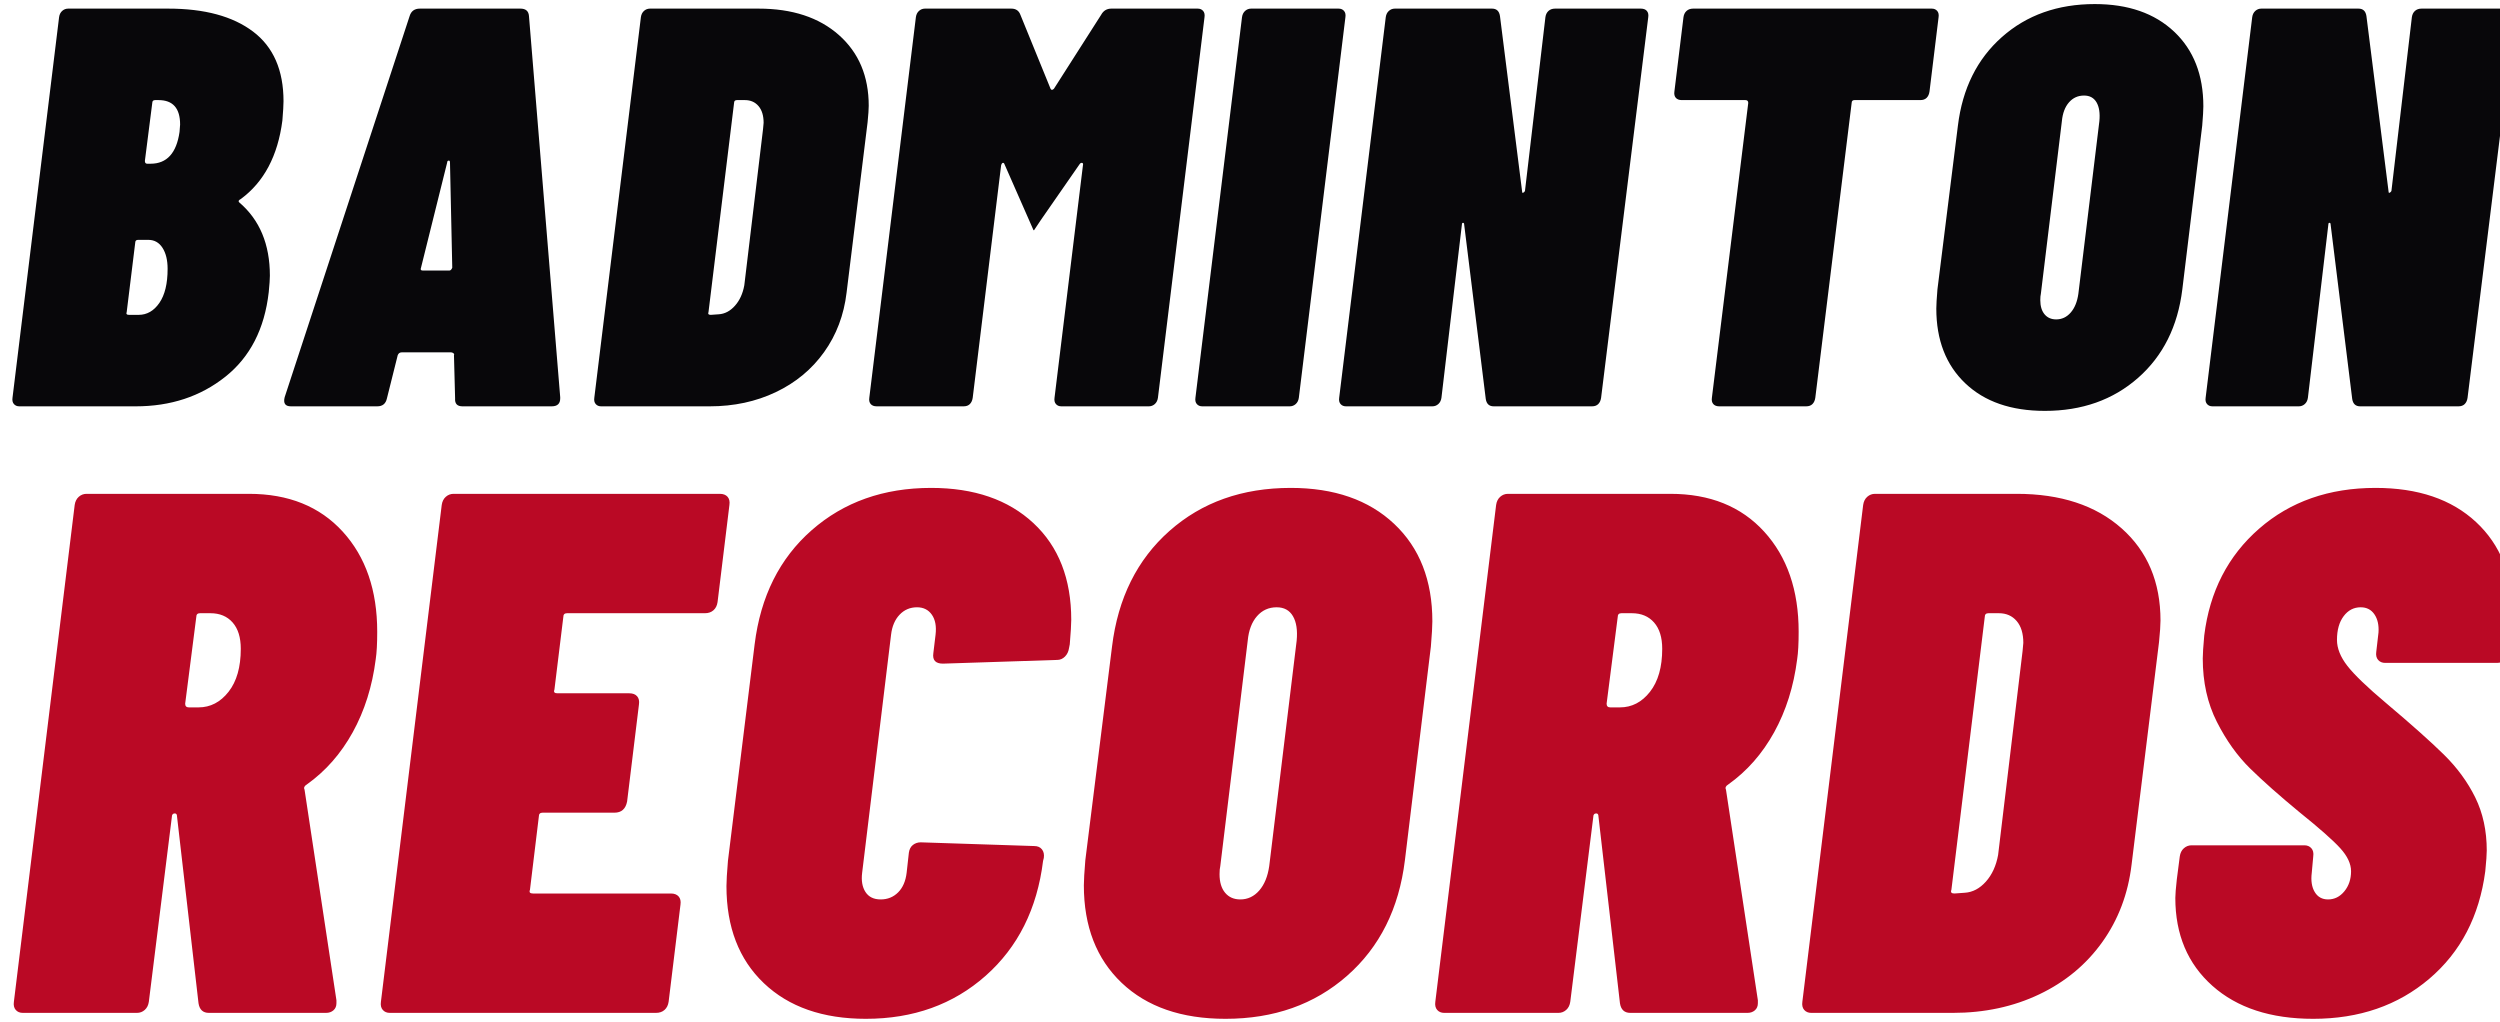
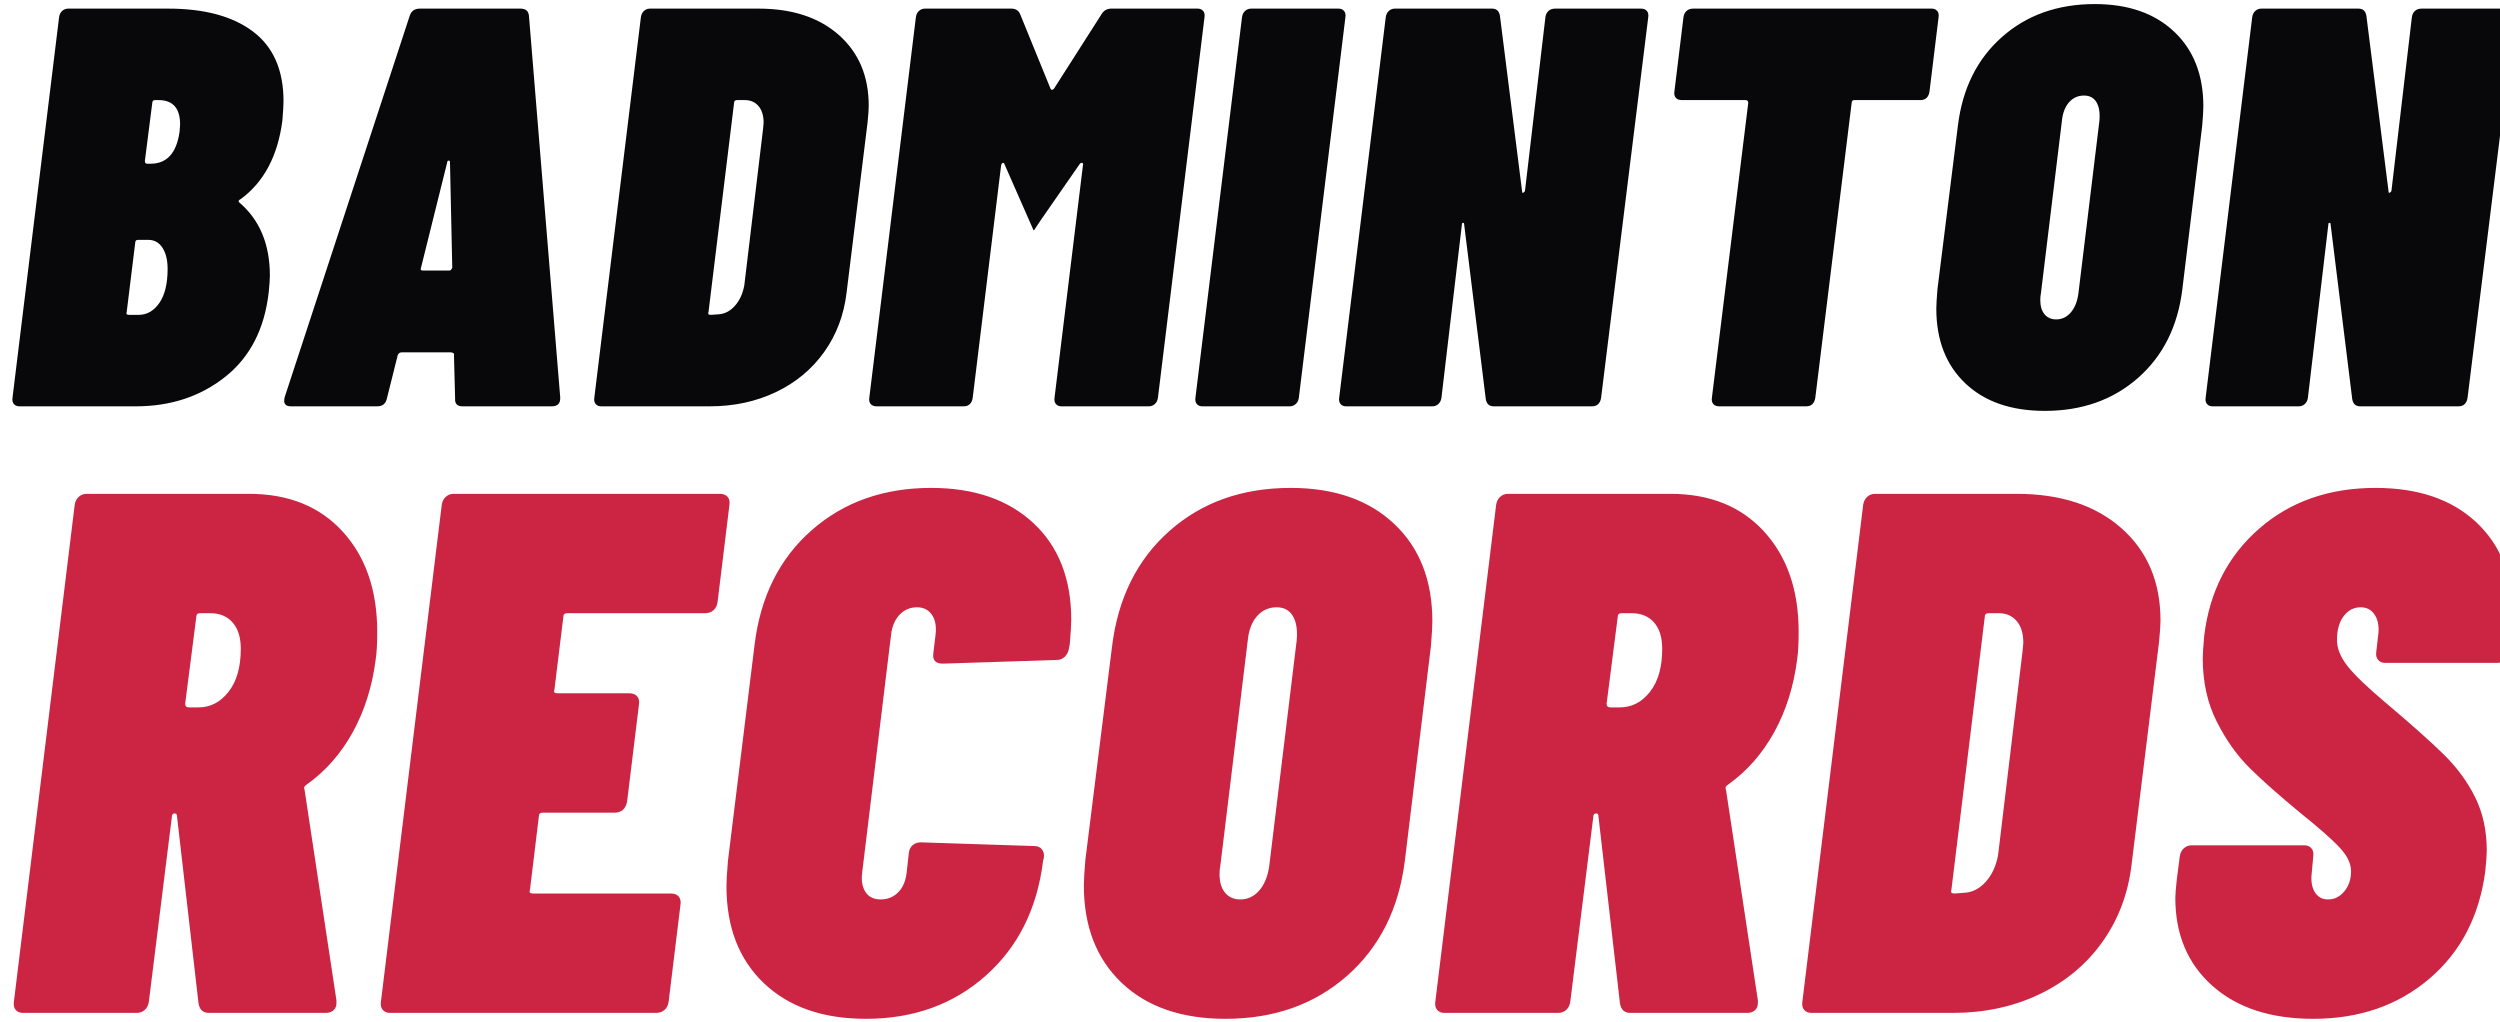
<svg xmlns="http://www.w3.org/2000/svg" viewBox="0 0 628.6 256.5" width="629" height="257">
  <g transform="translate(2 2)">
    <path transform="translate(0 100) scale(0.14286)" fill="#08070a" d="M225.0 0H20.0Q14.0 0 10.5 -4.0Q7.0 -8 8.0 -15L90.0 -685Q91.0 -692 95.5 -696.0Q100.0 -700 106.0 -700H282.0Q378.0 -700 431.5 -659.5Q485.0 -619 485.0 -537Q485.0 -527 483.0 -503Q471.0 -410 410.0 -365Q404.0 -362 407.0 -359Q461.0 -313 461.0 -230Q461.0 -221 459.0 -201Q448.0 -104 382.5 -52.0Q317.0 0 225.0 0ZM254.0 -534 241.0 -432Q241.0 -427 245.0 -427H251.0Q294.0 -427 302.0 -483L303.0 -496Q303.0 -539 265.0 -539H259.0Q254.0 -539 254.0 -534ZM281.0 -242Q281.0 -265 272.0 -279.0Q263.0 -293 247.0 -293H229.0Q224.0 -293 224.0 -288L209.0 -166Q207.0 -161 213.0 -161H230.0Q252.0 -161 266.5 -182.0Q281.0 -203 281.0 -242Z M787.0 -14 785.0 -90Q786.0 -92 784.0 -93.5Q782.0 -95 780.0 -95H693.0Q688.0 -95 686.0 -90L667.0 -14Q664.0 0 650.0 0H498.0Q483.0 0 487.0 -16L707.0 -687Q711.0 -700 725.0 -700H902.0Q916.0 -700 917.0 -687L972.0 -16V-14Q972.0 0 957.0 0H800.0Q786.0 0 787.0 -14ZM730.0 -239H777.0Q780.0 -239 782.0 -244L778.0 -429Q778.0 -433 775.5 -432.5Q773.0 -432 773.0 -429L727.0 -244Q725.0 -239 730.0 -239Z M1032.0 -15 1114.0 -685Q1115.0 -692 1119.5 -696.0Q1124.0 -700 1130.0 -700H1321.0Q1410.0 -700 1462.5 -653.5Q1515.0 -607 1515.0 -529Q1515.0 -520 1513.0 -500L1476.0 -200Q1469.0 -141 1436.5 -95.5Q1404.0 -50 1351.5 -25.0Q1299.0 0 1235.0 0H1044.0Q1038.0 0 1034.5 -4.0Q1031.0 -8 1032.0 -15ZM1237.0 -161 1251.0 -162Q1267.0 -163 1279.5 -177.0Q1292.0 -191 1296.0 -213L1329.0 -488L1330.0 -499Q1330.0 -518 1321.0 -528.5Q1312.0 -539 1297.0 -539H1283.0Q1278.0 -539 1278.0 -534L1233.0 -166Q1231.0 -161 1237.0 -161Z M1942.0 -700H2094.0Q2100.0 -700 2103.5 -696.0Q2107.0 -692 2106.0 -685L2024.0 -15Q2023.0 -8 2018.5 -4.0Q2014.0 0 2008.0 0H1854.0Q1848.0 0 1844.5 -4.0Q1841.0 -8 1842.0 -15L1892.0 -424Q1893.0 -428 1890.5 -428.5Q1888.0 -429 1886.0 -426L1818.0 -328L1806.0 -310H1805.0L1754.0 -426Q1753.0 -429 1751.0 -428.5Q1749.0 -428 1748.0 -424L1698.0 -15Q1697.0 -8 1693.0 -4.0Q1689.0 0 1682.0 0H1529.0Q1522.0 0 1518.5 -4.0Q1515.0 -8 1516.0 -15L1598.0 -685Q1599.0 -692 1603.5 -696.0Q1608.0 -700 1614.0 -700H1766.0Q1778.0 -700 1782.0 -689L1835.0 -559Q1837.0 -555 1841.0 -559L1924.0 -689Q1930.0 -700 1942.0 -700Z M2090.0 -15 2172.0 -685Q2173.0 -692 2177.5 -696.0Q2182.0 -700 2188.0 -700H2342.0Q2348.0 -700 2351.5 -696.0Q2355.0 -692 2354.0 -685L2272.0 -15Q2271.0 -8 2266.5 -4.0Q2262.0 0 2256.0 0H2102.0Q2096.0 0 2092.5 -4.0Q2089.0 -8 2090.0 -15Z M2723.0 -700H2874.0Q2881.0 -700 2884.5 -696.0Q2888.0 -692 2887.0 -685L2804.0 -15Q2803.0 -8 2799.0 -4.0Q2795.0 0 2788.0 0H2615.0Q2603.0 0 2601.0 -13L2563.0 -320Q2563.0 -323 2561.0 -323.0Q2559.0 -323 2559.0 -320L2523.0 -15Q2522.0 -8 2517.5 -4.0Q2513.0 0 2507.0 0H2355.0Q2349.0 0 2345.5 -4.0Q2342.0 -8 2343.0 -15L2425.0 -685Q2426.0 -692 2430.5 -696.0Q2435.0 -700 2441.0 -700H2612.0Q2624.0 -700 2626.0 -687L2665.0 -378Q2665.0 -375 2667.0 -376.0Q2669.0 -377 2670.0 -379L2706.0 -685Q2707.0 -692 2711.5 -696.0Q2716.0 -700 2723.0 -700Z M3398.0 -685 3382.0 -554Q3381.0 -547 3377.0 -543.0Q3373.0 -539 3366.0 -539H3250.0Q3245.0 -539 3245.0 -534L3181.0 -15Q3180.0 -8 3176.0 -4.0Q3172.0 0 3165.0 0H3012.0Q3005.0 0 3001.5 -4.0Q2998.0 -8 2999.0 -15L3063.0 -534Q3063.0 -539 3058.0 -539H2946.0Q2939.0 -539 2935.5 -543.0Q2932.0 -547 2933.0 -554L2949.0 -685Q2950.0 -692 2954.5 -696.0Q2959.0 -700 2966.0 -700H3386.0Q3392.0 -700 3395.5 -696.0Q3399.0 -692 3398.0 -685Z M3394.0 -172Q3394.0 -182 3396.0 -206L3432.0 -494Q3444.0 -592 3509.5 -650.0Q3575.0 -708 3673.0 -708Q3761.0 -708 3812.5 -659.5Q3864.0 -611 3864.0 -528Q3864.0 -518 3862.0 -494L3827.0 -206Q3815.0 -108 3749.0 -50.0Q3683.0 8 3585.0 8Q3496.0 8 3445.0 -40.5Q3394.0 -89 3394.0 -172ZM3644.0 -198 3681.0 -502Q3683.0 -523 3676.0 -535.0Q3669.0 -547 3654.0 -547Q3638.0 -547 3627.5 -535.0Q3617.0 -523 3615.0 -502L3578.0 -198Q3577.0 -194 3577.0 -187Q3577.0 -171 3584.5 -162.0Q3592.0 -153 3605.0 -153Q3620.0 -153 3630.5 -165.0Q3641.0 -177 3644.0 -198Z M4248.0 -700H4399.0Q4406.0 -700 4409.5 -696.0Q4413.0 -692 4412.0 -685L4329.0 -15Q4328.0 -8 4324.0 -4.0Q4320.0 0 4313.0 0H4140.0Q4128.0 0 4126.0 -13L4088.0 -320Q4088.0 -323 4086.0 -323.0Q4084.0 -323 4084.0 -320L4048.0 -15Q4047.0 -8 4042.5 -4.0Q4038.0 0 4032.0 0H3880.0Q3874.0 0 3870.5 -4.0Q3867.0 -8 3868.0 -15L3950.0 -685Q3951.0 -692 3955.5 -696.0Q3960.0 -700 3966.0 -700H4137.0Q4149.0 -700 4151.0 -687L4190.0 -378Q4190.0 -375 4192.0 -376.0Q4194.0 -377 4195.0 -379L4231.0 -685Q4232.0 -692 4236.5 -696.0Q4241.0 -700 4248.0 -700Z" />
-     <path transform="translate(0 252.51) scale(0.18644)" fill="#ba0925" d="M257.0 -13 228.0 -265Q228.0 -269 225.0 -269Q221.0 -269 221.0 -264L190.0 -15Q189.0 -8 184.5 -4.0Q180.0 0 174.0 0H20.0Q14.0 0 10.5 -4.0Q7.0 -8 8.0 -15L90.0 -685Q91.0 -692 95.5 -696.0Q100.0 -700 106.0 -700H325.0Q405.0 -700 451.5 -649.0Q498.0 -598 498.0 -514Q498.0 -490 496.0 -477Q489.0 -422 465.0 -378.5Q441.0 -335 403.0 -308Q398.0 -305 400.0 -301L443.0 -17V-13Q443.0 -7 439.0 -3.5Q435.0 0 429.0 0H271.0Q259.0 0 257.0 -13ZM259.0 -539Q254.0 -539 254.0 -534L239.0 -417Q239.0 -412 244.0 -412H257.0Q281.0 -412 297.5 -433.0Q314.0 -454 314.0 -491Q314.0 -514 303.0 -526.5Q292.0 -539 273.0 -539Z M940.0 -539H754.0Q749.0 -539 749.0 -534L737.0 -436Q735.0 -431 741.0 -431H838.0Q845.0 -431 848.5 -427.0Q852.0 -423 851.0 -416L835.0 -285Q832.0 -270 818.0 -270H721.0Q716.0 -270 716.0 -265L704.0 -166Q702.0 -161 708.0 -161H894.0Q901.0 -161 904.5 -157.0Q908.0 -153 907.0 -146L891.0 -15Q890.0 -8 885.5 -4.0Q881.0 0 874.0 0H515.0Q509.0 0 505.5 -4.0Q502.0 -8 503.0 -15L585.0 -685Q586.0 -692 590.5 -696.0Q595.0 -700 601.0 -700H960.0Q967.0 -700 970.5 -696.0Q974.0 -692 973.0 -685L957.0 -554Q956.0 -547 951.5 -543.0Q947.0 -539 940.0 -539Z M969.0 -171Q969.0 -181 971.0 -205L1007.0 -497Q1019.0 -594 1084.0 -651.0Q1149.0 -708 1245.0 -708Q1332.0 -708 1383.0 -660.5Q1434.0 -613 1434.0 -530Q1434.0 -521 1432.0 -497L1431.0 -492Q1430.0 -485 1425.5 -480.5Q1421.0 -476 1415.0 -476L1261.0 -471Q1246.0 -471 1248.0 -485L1251.0 -510Q1253.0 -527 1246.0 -537.0Q1239.0 -547 1226.0 -547Q1212.0 -547 1202.5 -537.0Q1193.0 -527 1191.0 -510L1152.0 -189Q1150.0 -173 1156.5 -163.0Q1163.0 -153 1177.0 -153Q1191.0 -153 1200.5 -162.5Q1210.0 -172 1212.0 -189L1215.0 -216Q1216.0 -223 1220.5 -226.5Q1225.0 -230 1231.0 -230L1384.0 -225Q1391.0 -225 1394.5 -220.5Q1398.0 -216 1397.0 -209L1396.0 -205Q1384.0 -108 1318.5 -50.0Q1253.0 8 1157.0 8Q1070.0 8 1019.5 -40.0Q969.0 -88 969.0 -171Z M1451.0 -172Q1451.0 -182 1453.0 -206L1489.0 -494Q1501.0 -592 1566.5 -650.0Q1632.0 -708 1730.0 -708Q1818.0 -708 1869.5 -659.5Q1921.0 -611 1921.0 -528Q1921.0 -518 1919.0 -494L1884.0 -206Q1872.0 -108 1806.0 -50.0Q1740.0 8 1642.0 8Q1553.0 8 1502.0 -40.5Q1451.0 -89 1451.0 -172ZM1701.0 -198 1738.0 -502Q1740.0 -523 1733.0 -535.0Q1726.0 -547 1711.0 -547Q1695.0 -547 1684.5 -535.0Q1674.0 -523 1672.0 -502L1635.0 -198Q1634.0 -194 1634.0 -187Q1634.0 -171 1641.5 -162.0Q1649.0 -153 1662.0 -153Q1677.0 -153 1687.5 -165.0Q1698.0 -177 1701.0 -198Z M2174.0 -13 2145.0 -265Q2145.0 -269 2142.0 -269Q2138.0 -269 2138.0 -264L2107.0 -15Q2106.0 -8 2101.5 -4.0Q2097.0 0 2091.0 0H1937.0Q1931.0 0 1927.5 -4.0Q1924.0 -8 1925.0 -15L2007.0 -685Q2008.0 -692 2012.5 -696.0Q2017.0 -700 2023.0 -700H2242.0Q2322.0 -700 2368.5 -649.0Q2415.0 -598 2415.0 -514Q2415.0 -490 2413.0 -477Q2406.0 -422 2382.0 -378.5Q2358.0 -335 2320.0 -308Q2315.0 -305 2317.0 -301L2360.0 -17V-13Q2360.0 -7 2356.0 -3.5Q2352.0 0 2346.0 0H2188.0Q2176.0 0 2174.0 -13ZM2176.0 -539Q2171.0 -539 2171.0 -534L2156.0 -417Q2156.0 -412 2161.0 -412H2174.0Q2198.0 -412 2214.5 -433.0Q2231.0 -454 2231.0 -491Q2231.0 -514 2220.0 -526.5Q2209.0 -539 2190.0 -539Z M2420.0 -15 2502.0 -685Q2503.0 -692 2507.5 -696.0Q2512.0 -700 2518.0 -700H2709.0Q2798.0 -700 2850.5 -653.5Q2903.0 -607 2903.0 -529Q2903.0 -520 2901.0 -500L2864.0 -200Q2857.0 -141 2824.5 -95.5Q2792.0 -50 2739.5 -25.0Q2687.0 0 2623.0 0H2432.0Q2426.0 0 2422.5 -4.0Q2419.0 -8 2420.0 -15ZM2625.0 -161 2639.0 -162Q2655.0 -163 2667.5 -177.0Q2680.0 -191 2684.0 -213L2717.0 -488L2718.0 -499Q2718.0 -518 2709.0 -528.5Q2700.0 -539 2685.0 -539H2671.0Q2666.0 -539 2666.0 -534L2621.0 -166Q2619.0 -161 2625.0 -161Z M2923.0 -155Q2923.0 -162 2925.0 -180L2929.0 -211Q2930.0 -218 2934.5 -222.0Q2939.0 -226 2945.0 -226H3097.0Q3103.0 -226 3106.5 -222.0Q3110.0 -218 3109.0 -211L3107.0 -189Q3105.0 -173 3111.0 -163.0Q3117.0 -153 3129.0 -153Q3142.0 -153 3151.0 -164.0Q3160.0 -175 3160.0 -191Q3160.0 -206 3145.5 -222.0Q3131.0 -238 3090.0 -271Q3050.0 -304 3024.0 -329.5Q2998.0 -355 2979.0 -392.5Q2960.0 -430 2960.0 -478Q2960.0 -487 2962.0 -509Q2973.0 -598 3036.0 -653.0Q3099.0 -708 3193.0 -708Q3279.0 -708 3328.5 -662.0Q3378.0 -616 3378.0 -538Q3378.0 -529 3376.0 -509L3373.0 -487Q3372.0 -480 3367.5 -476.0Q3363.0 -472 3357.0 -472H3206.0Q3200.0 -472 3196.5 -476.0Q3193.0 -480 3194.0 -487L3197.0 -513Q3198.0 -528 3191.5 -537.5Q3185.0 -547 3173.0 -547Q3159.0 -547 3150.0 -535.0Q3141.0 -523 3141.0 -503Q3141.0 -486 3155.0 -468.0Q3169.0 -450 3207.0 -418Q3258.0 -375 3285.0 -348.5Q3312.0 -322 3327.5 -290.5Q3343.0 -259 3343.0 -219Q3343.0 -211 3341.0 -191Q3329.0 -100 3265.5 -46.0Q3202.0 8 3109.0 8Q3023.0 8 2973.0 -36.5Q2923.0 -81 2923.0 -155Z" />
+     <path transform="translate(0 252.51) scale(0.18644)" fill="#cb2543" d="M257.0 -13 228.0 -265Q228.0 -269 225.0 -269Q221.0 -269 221.0 -264L190.0 -15Q189.0 -8 184.5 -4.0Q180.0 0 174.0 0H20.0Q14.0 0 10.5 -4.0Q7.0 -8 8.0 -15L90.0 -685Q91.0 -692 95.5 -696.0Q100.0 -700 106.0 -700H325.0Q405.0 -700 451.5 -649.0Q498.0 -598 498.0 -514Q498.0 -490 496.0 -477Q489.0 -422 465.0 -378.5Q441.0 -335 403.0 -308Q398.0 -305 400.0 -301L443.0 -17V-13Q443.0 -7 439.0 -3.5Q435.0 0 429.0 0H271.0Q259.0 0 257.0 -13ZM259.0 -539Q254.0 -539 254.0 -534L239.0 -417Q239.0 -412 244.0 -412H257.0Q281.0 -412 297.5 -433.0Q314.0 -454 314.0 -491Q314.0 -514 303.0 -526.5Q292.0 -539 273.0 -539Z M940.0 -539H754.0Q749.0 -539 749.0 -534L737.0 -436Q735.0 -431 741.0 -431H838.0Q845.0 -431 848.5 -427.0Q852.0 -423 851.0 -416L835.0 -285Q832.0 -270 818.0 -270H721.0Q716.0 -270 716.0 -265L704.0 -166Q702.0 -161 708.0 -161H894.0Q901.0 -161 904.5 -157.0Q908.0 -153 907.0 -146L891.0 -15Q890.0 -8 885.5 -4.0Q881.0 0 874.0 0H515.0Q509.0 0 505.5 -4.0Q502.0 -8 503.0 -15L585.0 -685Q586.0 -692 590.5 -696.0Q595.0 -700 601.0 -700H960.0Q967.0 -700 970.5 -696.0Q974.0 -692 973.0 -685L957.0 -554Q956.0 -547 951.5 -543.0Q947.0 -539 940.0 -539Z M969.0 -171Q969.0 -181 971.0 -205L1007.0 -497Q1019.0 -594 1084.0 -651.0Q1149.0 -708 1245.0 -708Q1332.0 -708 1383.0 -660.5Q1434.0 -613 1434.0 -530Q1434.0 -521 1432.0 -497L1431.0 -492Q1430.0 -485 1425.5 -480.5Q1421.0 -476 1415.0 -476L1261.0 -471Q1246.0 -471 1248.0 -485L1251.0 -510Q1253.0 -527 1246.0 -537.0Q1239.0 -547 1226.0 -547Q1212.0 -547 1202.5 -537.0Q1193.0 -527 1191.0 -510L1152.0 -189Q1150.0 -173 1156.5 -163.0Q1163.0 -153 1177.0 -153Q1191.0 -153 1200.5 -162.5Q1210.0 -172 1212.0 -189L1215.0 -216Q1216.0 -223 1220.5 -226.5Q1225.0 -230 1231.0 -230L1384.0 -225Q1391.0 -225 1394.5 -220.5Q1398.0 -216 1397.0 -209L1396.0 -205Q1384.0 -108 1318.5 -50.0Q1253.0 8 1157.0 8Q1070.0 8 1019.5 -40.0Q969.0 -88 969.0 -171Z M1451.0 -172Q1451.0 -182 1453.0 -206L1489.0 -494Q1501.0 -592 1566.5 -650.0Q1632.0 -708 1730.0 -708Q1818.0 -708 1869.5 -659.5Q1921.0 -611 1921.0 -528Q1921.0 -518 1919.0 -494L1884.0 -206Q1872.0 -108 1806.0 -50.0Q1740.0 8 1642.0 8Q1553.0 8 1502.0 -40.5Q1451.0 -89 1451.0 -172ZM1701.0 -198 1738.0 -502Q1740.0 -523 1733.0 -535.0Q1726.0 -547 1711.0 -547Q1695.0 -547 1684.5 -535.0Q1674.0 -523 1672.0 -502L1635.0 -198Q1634.0 -194 1634.0 -187Q1634.0 -171 1641.5 -162.0Q1649.0 -153 1662.0 -153Q1677.0 -153 1687.5 -165.0Q1698.0 -177 1701.0 -198Z M2174.0 -13 2145.0 -265Q2145.0 -269 2142.0 -269Q2138.0 -269 2138.0 -264L2107.0 -15Q2106.0 -8 2101.5 -4.0Q2097.0 0 2091.0 0H1937.0Q1931.0 0 1927.5 -4.0Q1924.0 -8 1925.0 -15L2007.0 -685Q2008.0 -692 2012.5 -696.0Q2017.0 -700 2023.0 -700H2242.0Q2322.0 -700 2368.5 -649.0Q2415.0 -598 2415.0 -514Q2415.0 -490 2413.0 -477Q2406.0 -422 2382.0 -378.5Q2358.0 -335 2320.0 -308Q2315.0 -305 2317.0 -301L2360.0 -17V-13Q2360.0 -7 2356.0 -3.5Q2352.0 0 2346.0 0H2188.0Q2176.0 0 2174.0 -13ZM2176.0 -539Q2171.0 -539 2171.0 -534L2156.0 -417Q2156.0 -412 2161.0 -412H2174.0Q2198.0 -412 2214.5 -433.0Q2231.0 -454 2231.0 -491Q2231.0 -514 2220.0 -526.5Q2209.0 -539 2190.0 -539Z M2420.0 -15 2502.0 -685Q2503.0 -692 2507.5 -696.0Q2512.0 -700 2518.0 -700H2709.0Q2798.0 -700 2850.5 -653.5Q2903.0 -607 2903.0 -529Q2903.0 -520 2901.0 -500L2864.0 -200Q2857.0 -141 2824.5 -95.5Q2792.0 -50 2739.5 -25.0Q2687.0 0 2623.0 0H2432.0Q2426.0 0 2422.5 -4.0Q2419.0 -8 2420.0 -15ZM2625.0 -161 2639.0 -162Q2655.0 -163 2667.5 -177.0Q2680.0 -191 2684.0 -213L2717.0 -488L2718.0 -499Q2718.0 -518 2709.0 -528.5Q2700.0 -539 2685.0 -539H2671.0Q2666.0 -539 2666.0 -534L2621.0 -166Q2619.0 -161 2625.0 -161Z M2923.0 -155Q2923.0 -162 2925.0 -180L2929.0 -211Q2930.0 -218 2934.5 -222.0Q2939.0 -226 2945.0 -226H3097.0Q3103.0 -226 3106.5 -222.0Q3110.0 -218 3109.0 -211L3107.0 -189Q3105.0 -173 3111.0 -163.0Q3117.0 -153 3129.0 -153Q3142.0 -153 3151.0 -164.0Q3160.0 -175 3160.0 -191Q3160.0 -206 3145.5 -222.0Q3131.0 -238 3090.0 -271Q3050.0 -304 3024.0 -329.5Q2998.0 -355 2979.0 -392.5Q2960.0 -430 2960.0 -478Q2960.0 -487 2962.0 -509Q2973.0 -598 3036.0 -653.0Q3099.0 -708 3193.0 -708Q3279.0 -708 3328.5 -662.0Q3378.0 -616 3378.0 -538Q3378.0 -529 3376.0 -509L3373.0 -487Q3372.0 -480 3367.5 -476.0Q3363.0 -472 3357.0 -472H3206.0Q3200.0 -472 3196.5 -476.0Q3193.0 -480 3194.0 -487L3197.0 -513Q3198.0 -528 3191.5 -537.5Q3185.0 -547 3173.0 -547Q3159.0 -547 3150.0 -535.0Q3141.0 -523 3141.0 -503Q3141.0 -486 3155.0 -468.0Q3169.0 -450 3207.0 -418Q3258.0 -375 3285.0 -348.5Q3312.0 -322 3327.5 -290.5Q3343.0 -259 3343.0 -219Q3343.0 -211 3341.0 -191Q3329.0 -100 3265.5 -46.0Q3202.0 8 3109.0 8Q3023.0 8 2973.0 -36.5Q2923.0 -81 2923.0 -155Z" />
  </g>
</svg>
